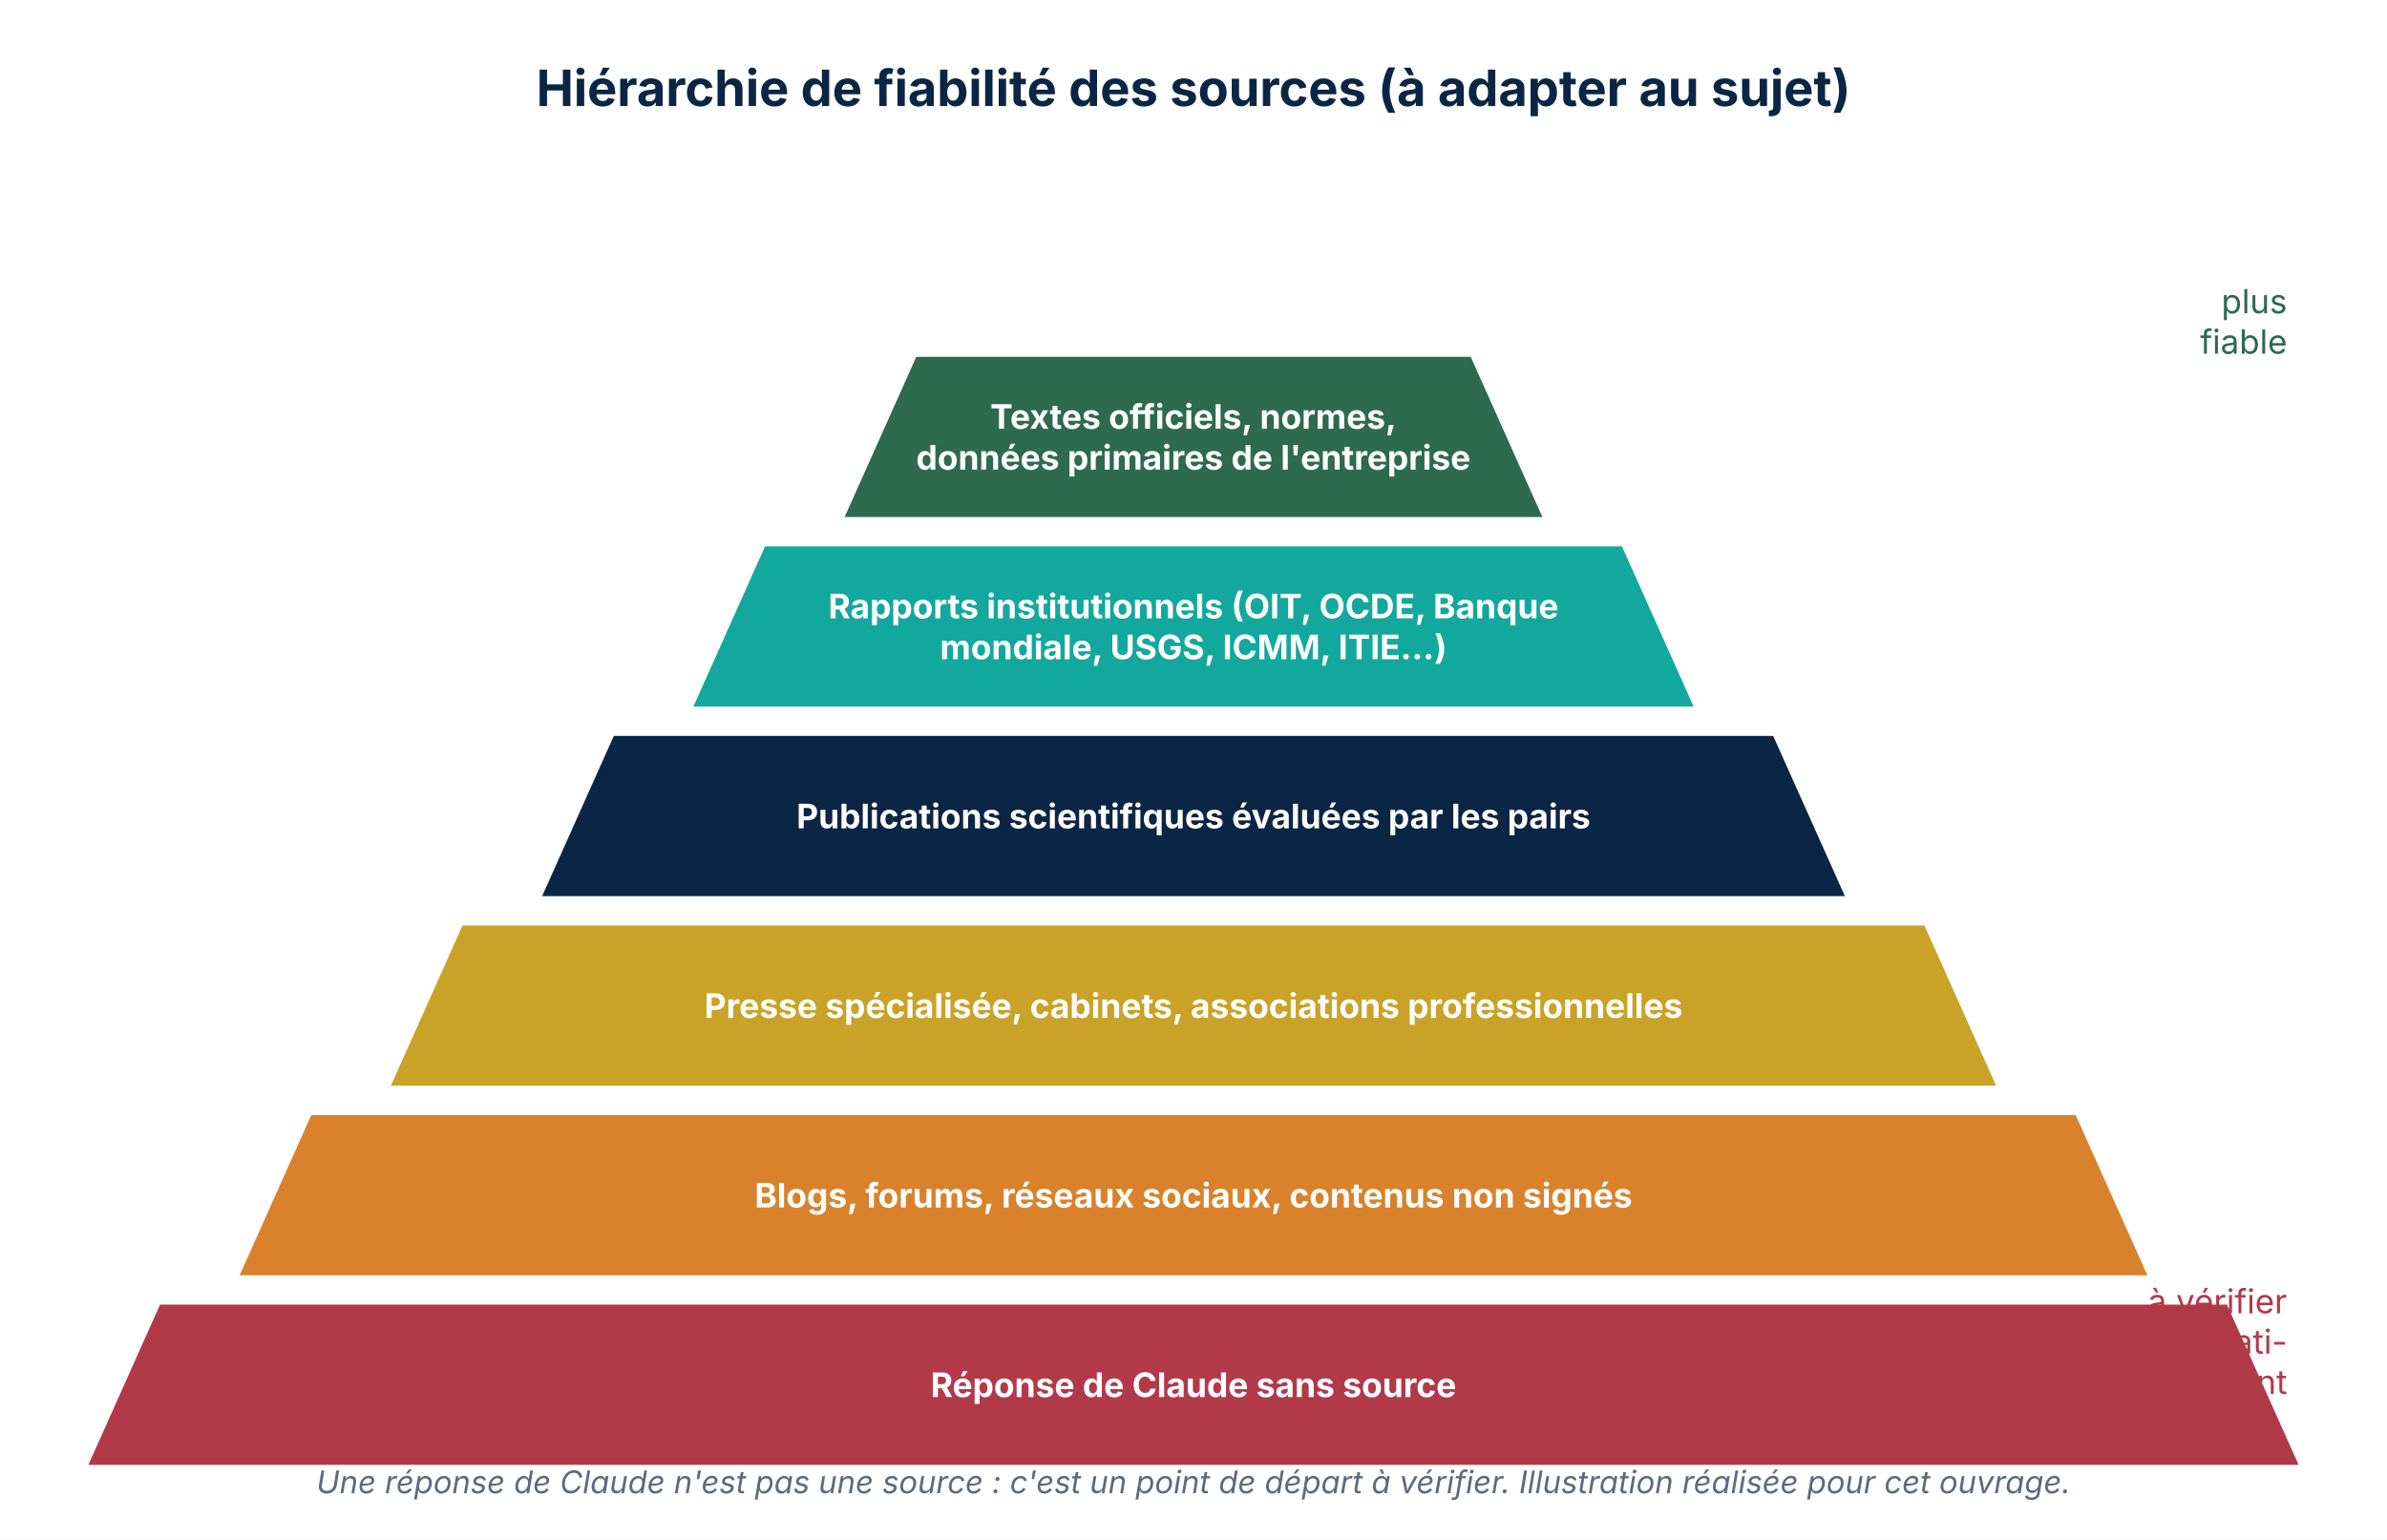
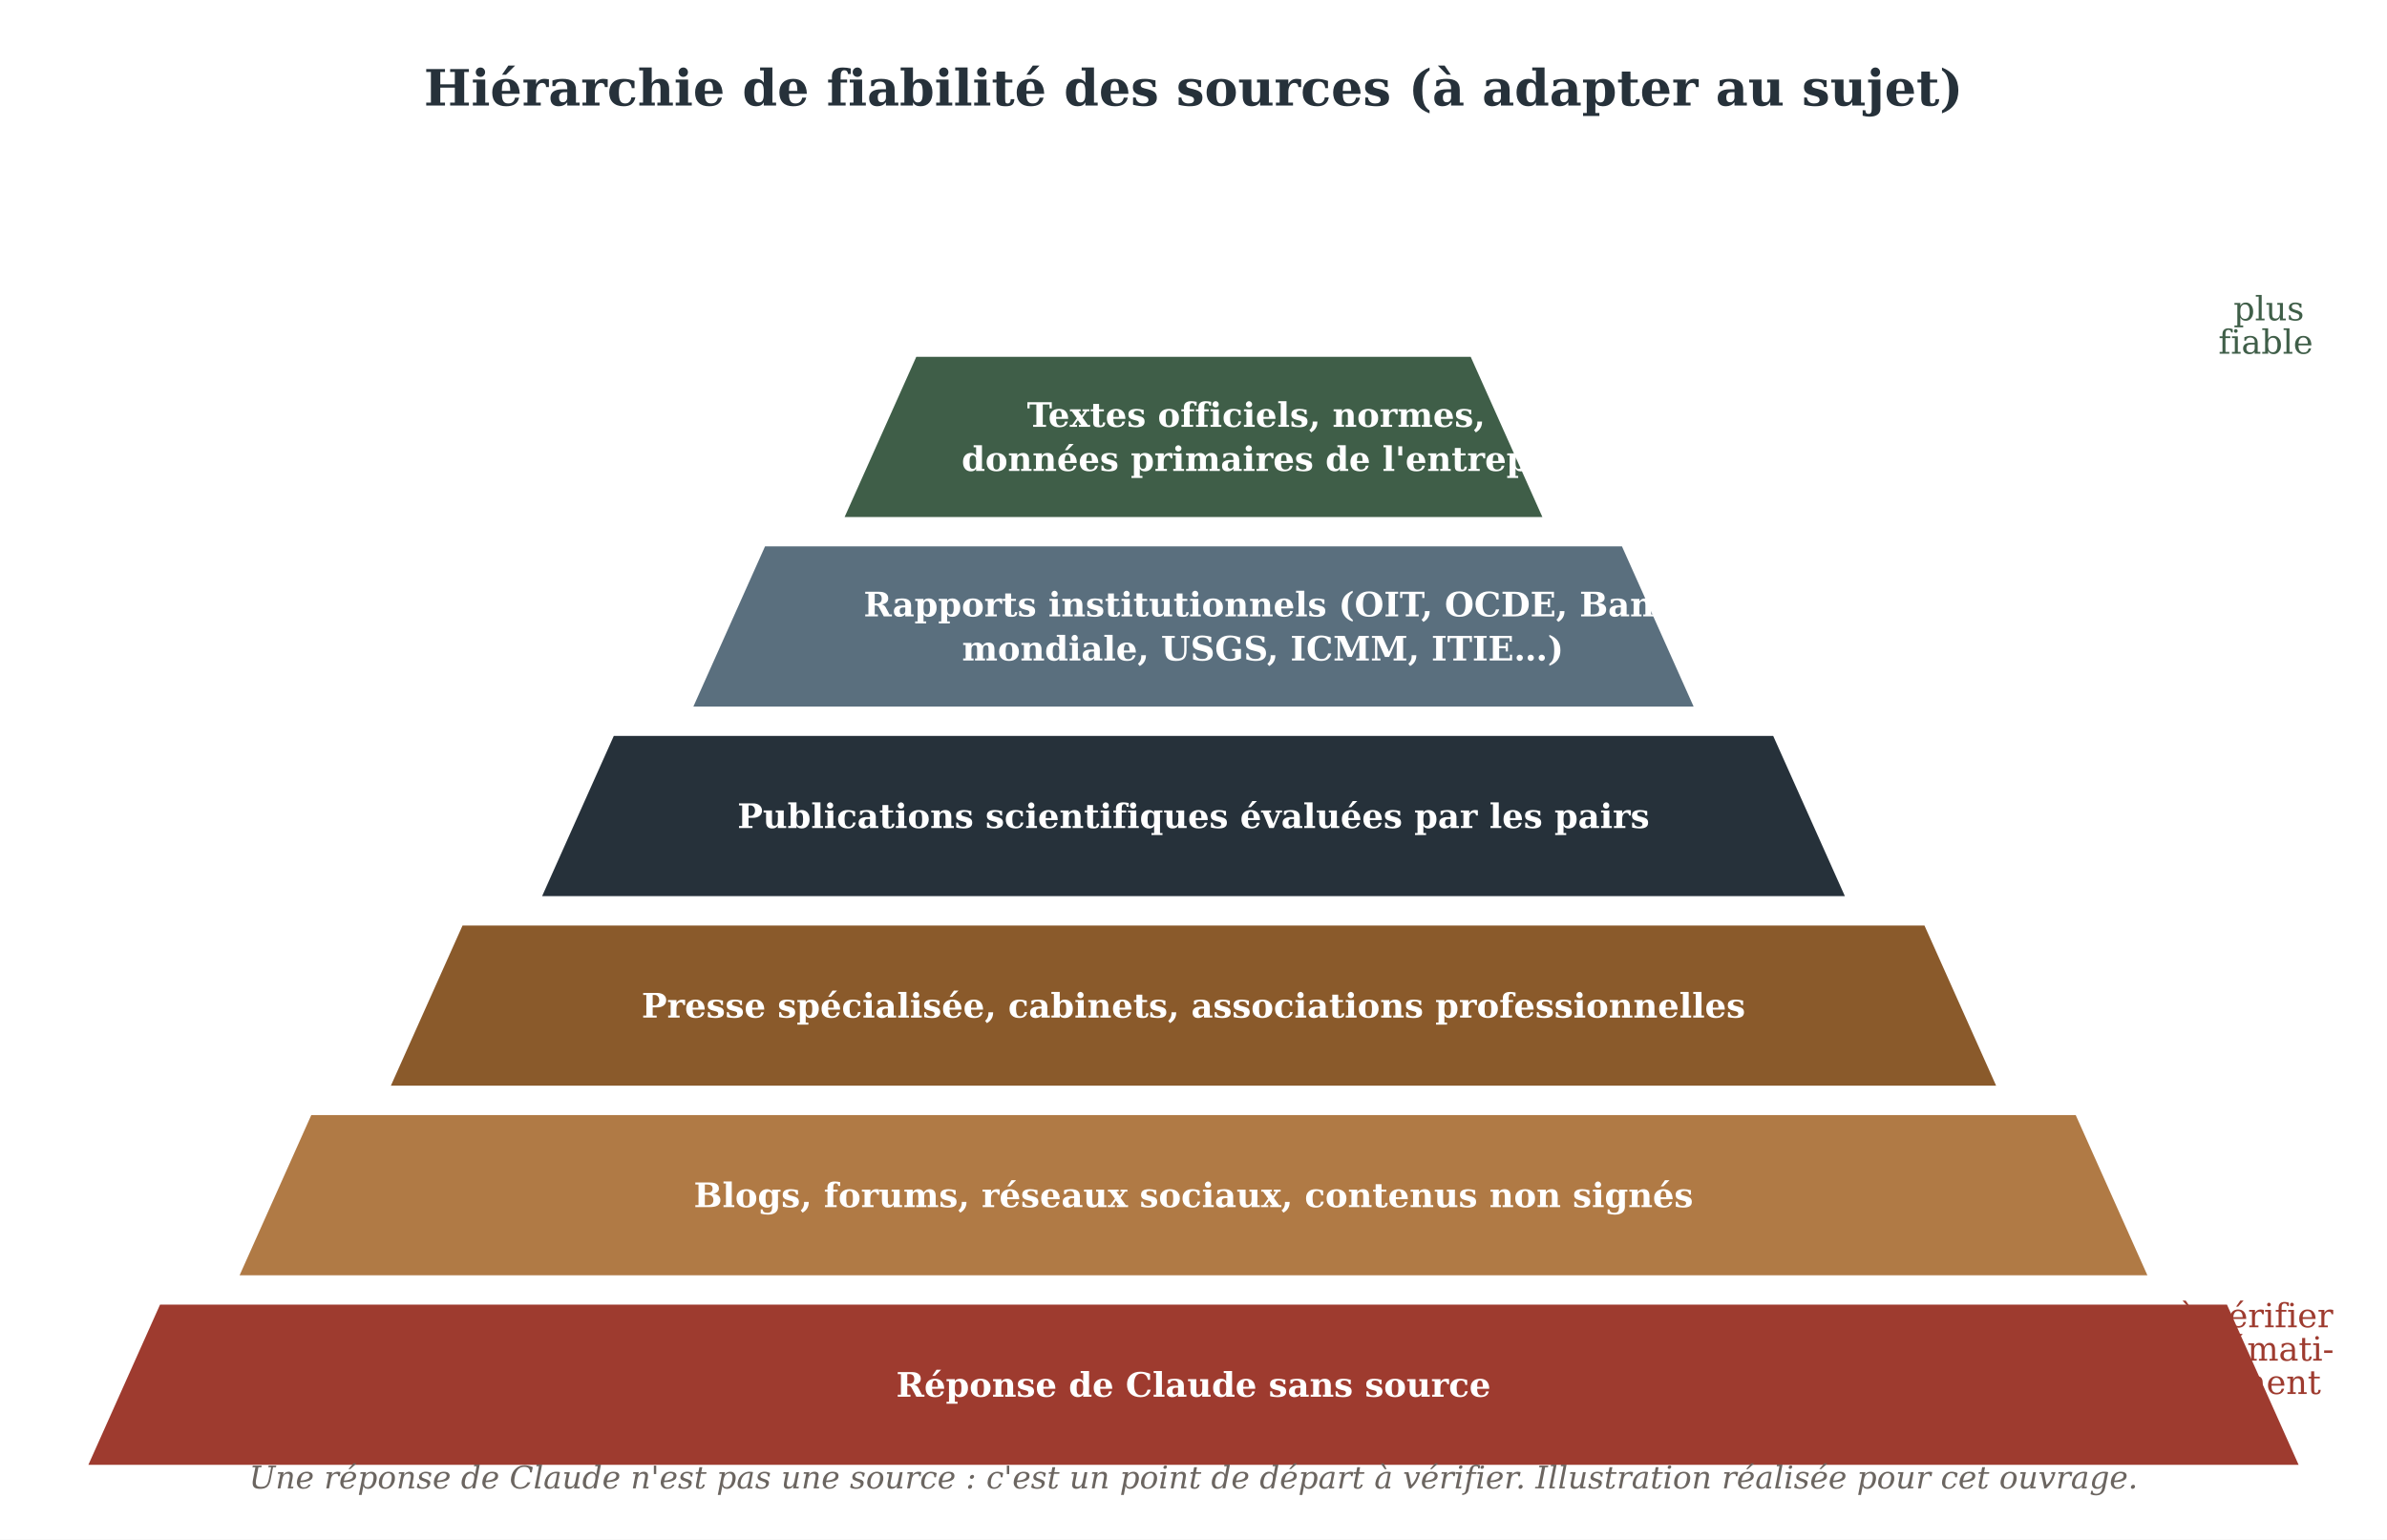
<svg xmlns="http://www.w3.org/2000/svg" width="572.4pt" height="369.216pt" viewBox="0 0 572.4 369.216" version="1.1">
  <defs>
    <style type="text/css">*{stroke-linejoin: round; stroke-linecap: butt}</style>
  </defs>
  <g id="figure_1">
    <g id="patch_1">
      <path d="M 0 369.216  L 572.4 369.216  L 572.4 0  L 0 0  z " style="fill: #ffffff" />
    </g>
    <g id="axes_1">
      <g id="patch_2">
-         <path d="M 219.24 84.816  L 353.16 84.816  L 371.016 124.733  L 201.384 124.733  z " clip-path="url(#pe174b8d735)" style="fill: #2d6a4f; stroke: #ffffff; stroke-width: 1.5; stroke-linejoin: miter" />
+         <path d="M 219.24 84.816  L 353.16 84.816  L 371.016 124.733  L 201.384 124.733  z " clip-path="url(#p9d42eb1dc7)" style="fill: #3f5e48; stroke: #ffffff; stroke-width: 1.5; stroke-linejoin: miter" />
      </g>
      <g id="patch_3">
-         <path d="M 182.97 130.277  L 389.43 130.277  L 407.286 170.194  L 165.114 170.194  z " clip-path="url(#pe174b8d735)" style="fill: #13a89e; stroke: #ffffff; stroke-width: 1.5; stroke-linejoin: miter" />
+         <path d="M 182.97 130.277  L 389.43 130.277  L 407.286 170.194  L 165.114 170.194  z " clip-path="url(#p9d42eb1dc7)" style="fill: #5a6f7e; stroke: #ffffff; stroke-width: 1.5; stroke-linejoin: miter" />
      </g>
      <g id="patch_4">
-         <path d="M 146.7 175.738  L 425.7 175.738  L 443.556 215.654  L 128.844 215.654  z " clip-path="url(#pe174b8d735)" style="fill: #0b2545; stroke: #ffffff; stroke-width: 1.5; stroke-linejoin: miter" />
+         <path d="M 146.7 175.738  L 425.7 175.738  L 443.556 215.654  L 128.844 215.654  z " clip-path="url(#p9d42eb1dc7)" style="fill: #26313a; stroke: #ffffff; stroke-width: 1.5; stroke-linejoin: miter" />
      </g>
      <g id="patch_5">
-         <path d="M 110.43 221.198  L 461.97 221.198  L 479.826 261.115  L 92.574 261.115  z " clip-path="url(#pe174b8d735)" style="fill: #c9a227; stroke: #ffffff; stroke-width: 1.5; stroke-linejoin: miter" />
+         <path d="M 110.43 221.198  L 461.97 221.198  L 479.826 261.115  L 92.574 261.115  z " clip-path="url(#p9d42eb1dc7)" style="fill: #8a5a2b; stroke: #ffffff; stroke-width: 1.5; stroke-linejoin: miter" />
      </g>
      <g id="patch_6">
-         <path d="M 74.16 266.659  L 498.24 266.659  L 516.096 306.576  L 56.304 306.576  z " clip-path="url(#pe174b8d735)" style="fill: #d9822b; stroke: #ffffff; stroke-width: 1.5; stroke-linejoin: miter" />
+         <path d="M 74.16 266.659  L 498.24 266.659  L 516.096 306.576  L 56.304 306.576  z " clip-path="url(#p9d42eb1dc7)" style="fill: #b07a45; stroke: #ffffff; stroke-width: 1.5; stroke-linejoin: miter" />
      </g>
      <g id="patch_7">
-         <path d="M 37.89 312.12  L 534.51 312.12  L 552.366 352.037  L 20.034 352.037  z " clip-path="url(#pe174b8d735)" style="fill: #b23a48; stroke: #ffffff; stroke-width: 1.5; stroke-linejoin: miter" />
+         <path d="M 37.89 312.12  L 534.51 312.12  L 552.366 352.037  L 20.034 352.037  z " clip-path="url(#p9d42eb1dc7)" style="fill: #9e3b2f; stroke: #ffffff; stroke-width: 1.5; stroke-linejoin: miter" />
      </g>
      <g id="text_1">
-         <text style="font-weight: 700; font-size: 12px; font-family: 'Inter', 'DejaVu Sans'; text-anchor: middle; fill: #0b2545" x="286.2" y="25.425" transform="rotate(-0 286.2 25.42523)">Hiérarchie de fiabilité des sources (à adapter au sujet)</text>
+         <text style="font-weight: 700; font-size: 12px; font-family: 'EB Garamond', 'DejaVu Serif'; text-anchor: middle; fill: #26313a" x="286.2" y="25.314" transform="rotate(-0 286.2 25.314)">Hiérarchie de fiabilité des sources (à adapter au sujet)</text>
      </g>
      <g id="text_2">
-         <text style="font-weight: 700; font-size: 8.1px; font-family: 'Inter', 'DejaVu Sans'; fill: #ffffff" transform="translate(237.4595 102.8206)">Textes officiels, normes,</text>
-         <text style="font-weight: 700; font-size: 8.1px; font-family: 'Inter', 'DejaVu Sans'; fill: #ffffff" transform="translate(219.699 112.6213)">données primaires de l'entreprise</text>
+         <text style="font-weight: 700; font-size: 8.1px; font-family: 'EB Garamond', 'DejaVu Serif'; fill: #ffffff" transform="translate(246.2746 102.3606)">Textes officiels, normes,</text>
+         <text style="font-weight: 700; font-size: 8.1px; font-family: 'EB Garamond', 'DejaVu Serif'; fill: #ffffff" transform="translate(230.6005 112.9311)">données primaires de l'entreprise</text>
      </g>
      <g id="text_3">
-         <text style="font-weight: 700; font-size: 8.1px; font-family: 'Inter', 'DejaVu Sans'; fill: #ffffff" transform="translate(198.6276 148.2814)">Rapports institutionnels (OIT, OCDE, Banque</text>
-         <text style="font-weight: 700; font-size: 8.1px; font-family: 'Inter', 'DejaVu Sans'; fill: #ffffff" transform="translate(225.4133 158.0821)">mondiale, USGS, ICMM, ITIE…)</text>
+         <text style="font-weight: 700; font-size: 8.1px; font-family: 'EB Garamond', 'DejaVu Serif'; fill: #ffffff" transform="translate(207.1048 147.8214)">Rapports institutionnels (OIT, OCDE, Banque</text>
+         <text style="font-weight: 700; font-size: 8.1px; font-family: 'EB Garamond', 'DejaVu Serif'; fill: #ffffff" transform="translate(230.684 158.3919)">mondiale, USGS, ICMM, ITIE…)</text>
      </g>
      <g id="text_4">
-         <text style="font-weight: 700; font-size: 8.1px; font-family: 'Inter', 'DejaVu Sans'; text-anchor: middle; fill: #ffffff" x="286.2" y="198.643" transform="rotate(-0 286.2 198.6425)">Publications scientifiques évaluées par les pairs</text>
+         <text style="font-weight: 700; font-size: 8.1px; font-family: 'EB Garamond', 'DejaVu Serif'; text-anchor: middle; fill: #ffffff" x="286.2" y="198.567" transform="rotate(-0 286.2 198.5675)">Publications scientifiques évaluées par les pairs</text>
      </g>
      <g id="text_5">
-         <text style="font-weight: 700; font-size: 8.1px; font-family: 'Inter', 'DejaVu Sans'; text-anchor: middle; fill: #ffffff" x="286.2" y="244.103" transform="rotate(-0 286.2 244.1033)">Presse spécialisée, cabinets, associations professionnelles</text>
+         <text style="font-weight: 700; font-size: 8.1px; font-family: 'EB Garamond', 'DejaVu Serif'; text-anchor: middle; fill: #ffffff" x="286.2" y="244.028" transform="rotate(-0 286.2 244.0283)">Presse spécialisée, cabinets, associations professionnelles</text>
      </g>
      <g id="text_6">
-         <text style="font-weight: 700; font-size: 8.1px; font-family: 'Inter', 'DejaVu Sans'; text-anchor: middle; fill: #ffffff" x="286.2" y="289.564" transform="rotate(-0 286.2 289.5641)">Blogs, forums, réseaux sociaux, contenus non signés</text>
+         <text style="font-weight: 700; font-size: 8.1px; font-family: 'EB Garamond', 'DejaVu Serif'; text-anchor: middle; fill: #ffffff" x="286.2" y="289.489" transform="rotate(-0 286.2 289.4891)">Blogs, forums, réseaux sociaux, contenus non signés</text>
      </g>
      <g id="text_7">
-         <text style="font-weight: 700; font-size: 8.1px; font-family: 'Inter', 'DejaVu Sans'; text-anchor: middle; fill: #ffffff" x="286.2" y="335.025" transform="rotate(-0 286.2 335.0249)">Réponse de Claude sans source</text>
+         <text style="font-weight: 700; font-size: 8.1px; font-family: 'EB Garamond', 'DejaVu Serif'; text-anchor: middle; fill: #ffffff" x="286.2" y="334.95" transform="rotate(-0 286.2 334.9499)">Réponse de Claude sans source</text>
      </g>
      <g id="text_8">
-         <text style="font-size: 8px; font-family: 'Inter', 'DejaVu Sans'; fill: #2d6a4f" transform="translate(532.6712 75.13631)">plus</text>
-         <text style="font-size: 8px; font-family: 'Inter', 'DejaVu Sans'; fill: #2d6a4f" transform="translate(527.5688 84.816)">fiable</text>
+         <text style="font-size: 8px; font-family: 'EB Garamond', 'DejaVu Serif'; fill: #3f5e48" transform="translate(535.5875 76.816)">plus</text>
+         <text style="font-size: 8px; font-family: 'EB Garamond', 'DejaVu Serif'; fill: #3f5e48" transform="translate(531.9638 84.816)">fiable</text>
      </g>
      <g id="text_9">
-         <text style="font-size: 8px; font-family: 'Inter', 'DejaVu Sans'; fill: #b23a48" transform="translate(515.0662 314.9366)">à vérifier</text>
-         <text style="font-size: 8px; font-family: 'Inter', 'DejaVu Sans'; fill: #b23a48" transform="translate(508.58 324.6163)">systémati-</text>
-         <text style="font-size: 8px; font-family: 'Inter', 'DejaVu Sans'; fill: #b23a48" transform="translate(515.1525 334.296)">quement</text>
+         <text style="font-size: 8px; font-family: 'EB Garamond', 'DejaVu Serif'; fill: #9e3b2f" transform="translate(522.475 318.296)">à vérifier</text>
+         <text style="font-size: 8px; font-family: 'EB Garamond', 'DejaVu Serif'; fill: #9e3b2f" transform="translate(518.155 326.296)">systémati-</text>
+         <text style="font-size: 8px; font-family: 'EB Garamond', 'DejaVu Serif'; fill: #9e3b2f" transform="translate(520.8675 334.296)">quement</text>
      </g>
      <g id="text_10">
-         <text style="font-style: italic; font-size: 7.5px; font-family: 'Inter', 'DejaVu Sans'; text-anchor: middle; fill: #5b6b7f" x="286.2" y="358.091" transform="rotate(-0 286.2 358.0915)">Une réponse de Claude n'est pas une source : c'est un point de départ à vérifier. Illustration réalisée pour cet ouvrage.</text>
+         <text style="font-style: italic; font-size: 7.5px; font-family: 'EB Garamond', 'DejaVu Serif'; text-anchor: middle; fill: #6b6560" x="286.2" y="356.938" transform="rotate(-0 286.2 356.9382)">Une réponse de Claude n'est pas une source : c'est un point de départ à vérifier. Illustration réalisée pour cet ouvrage.</text>
      </g>
    </g>
  </g>
  <defs>
-     <clipPath id="pe174b8d735">
+     <clipPath id="p9d42eb1dc7">
      <rect x="7.2" y="7.2" width="558" height="354.816" />
    </clipPath>
  </defs>
</svg>
